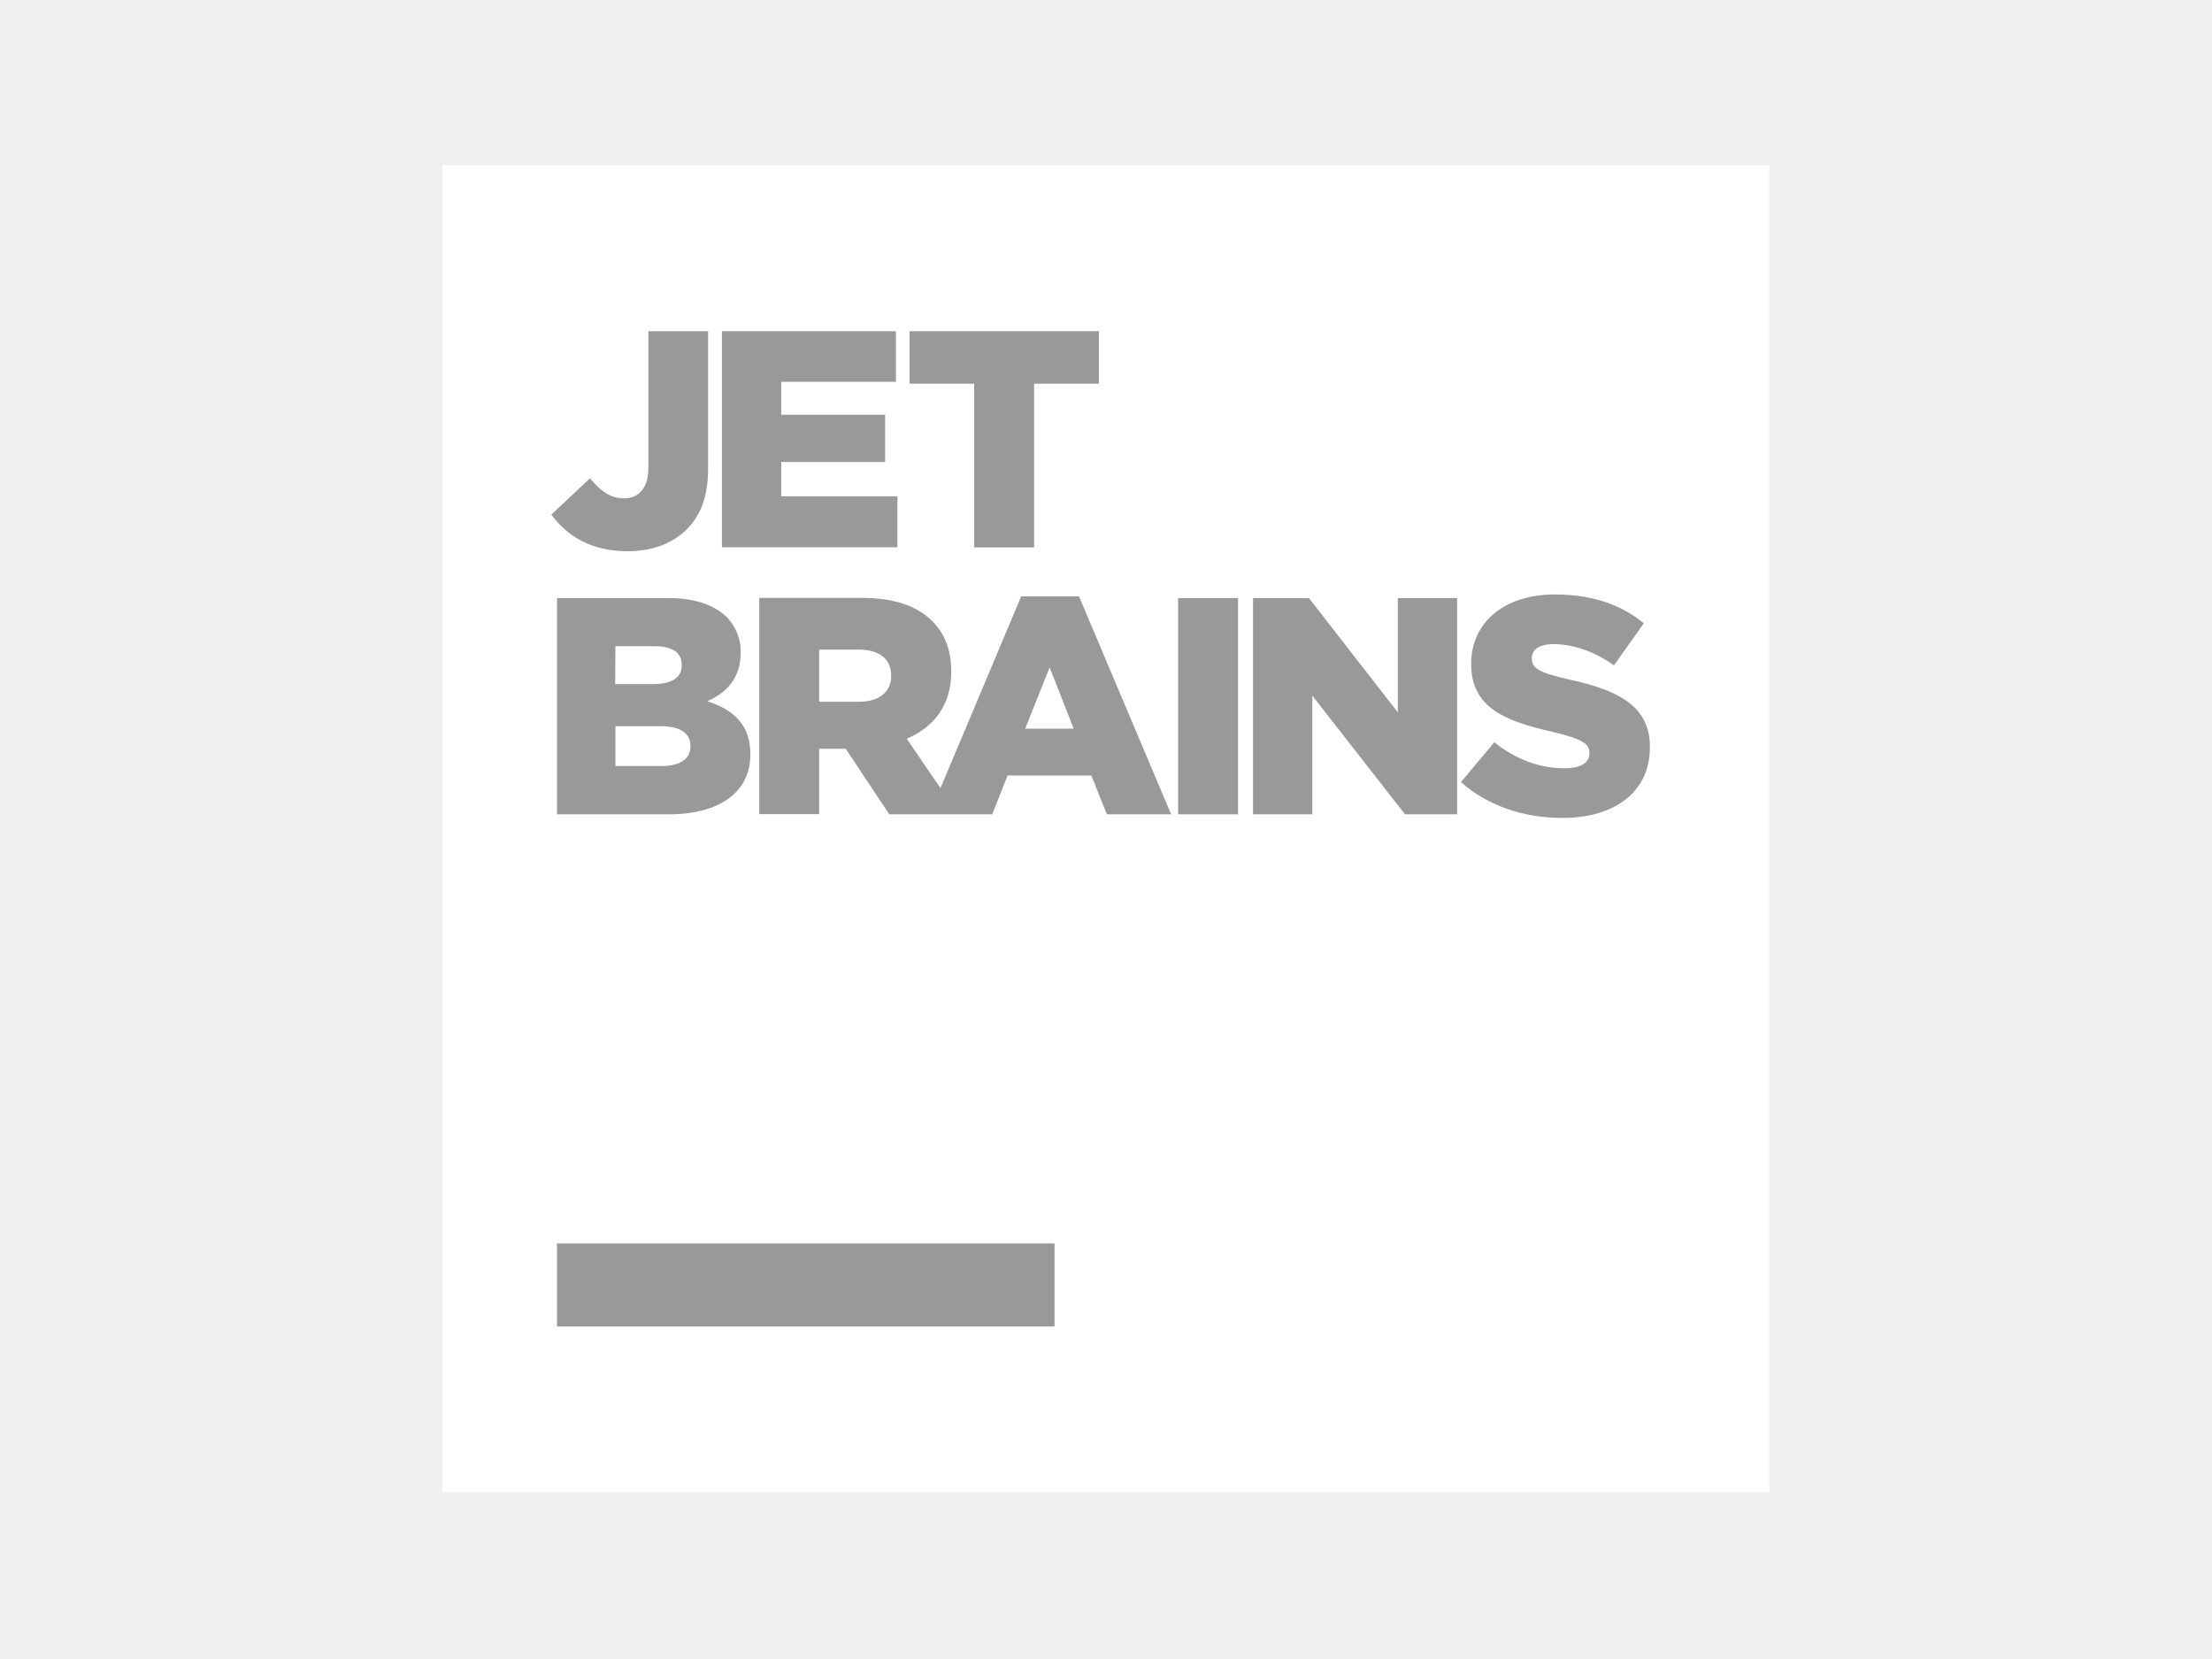
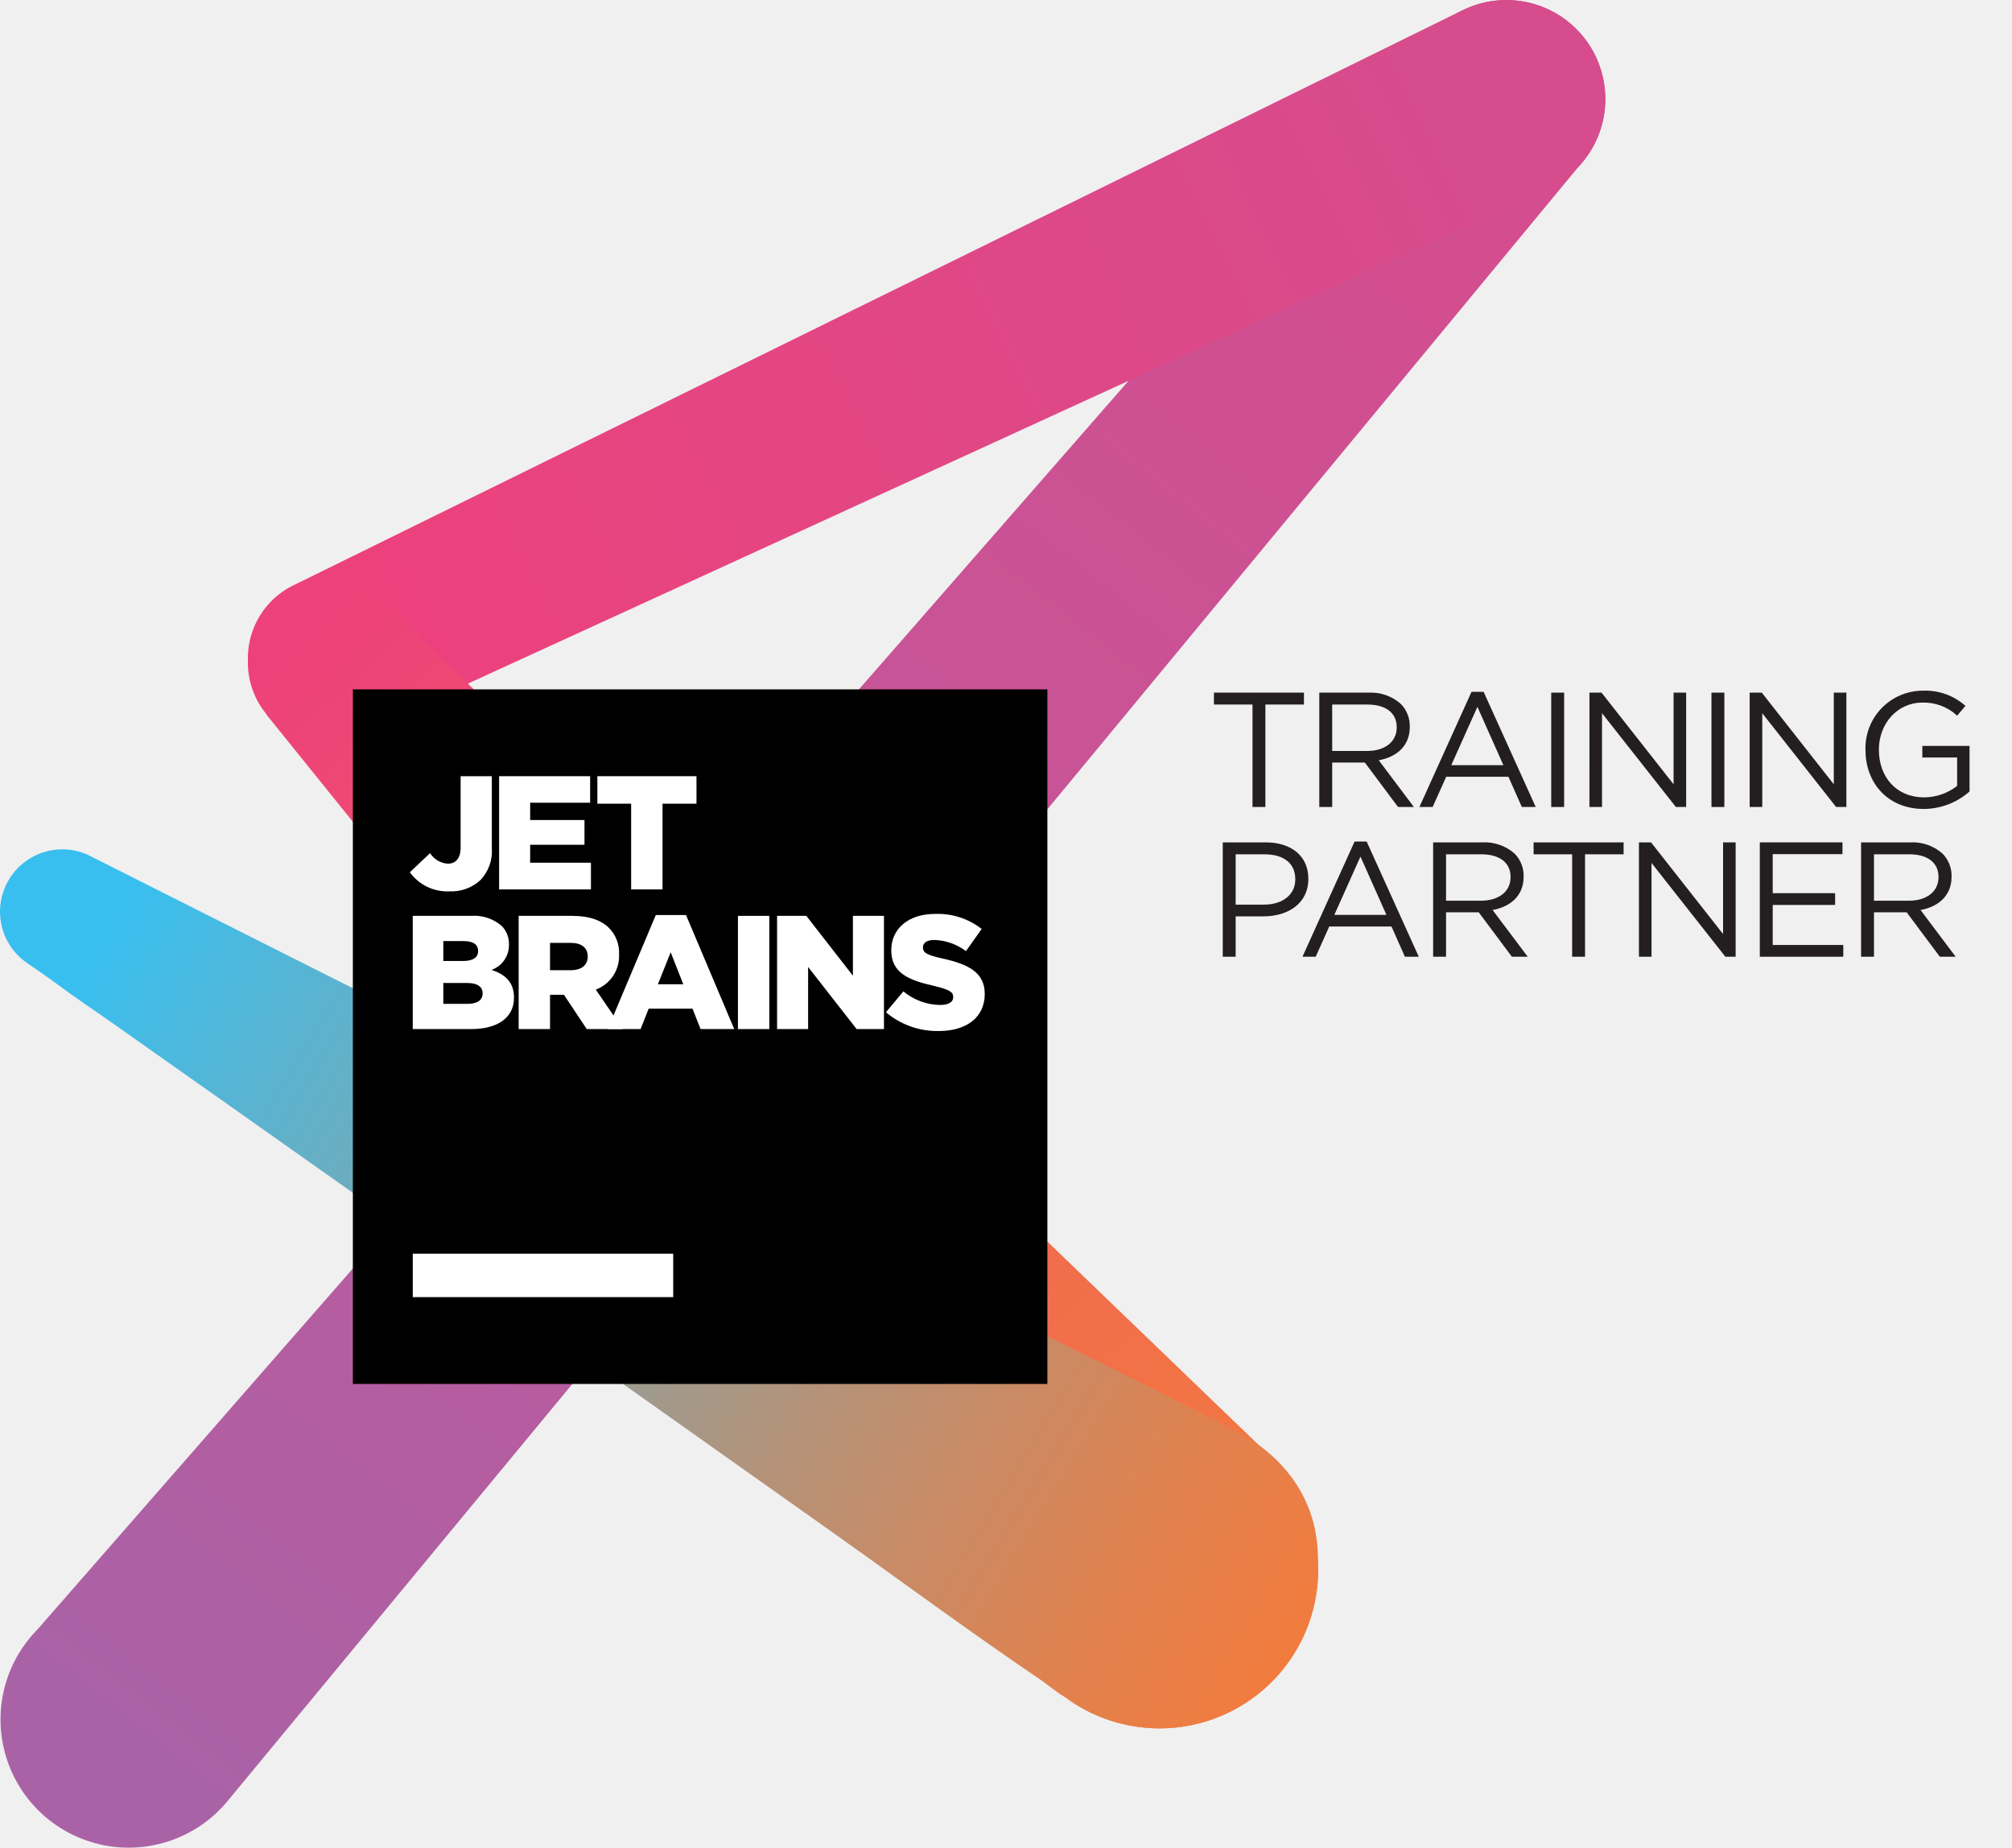
- <svg xmlns="http://www.w3.org/2000/svg" xmlns:xlink="http://www.w3.org/1999/xlink" version="1.0" id="katman_1" x="0px" y="0px" viewBox="0 0 800 600" style="enable-background:new 0 0 800 600;" xml:space="preserve">
-   <style type="text/css">
- 	.st0{fill:#fff;}
- 	.st1{fill:#999;}
- </style>
-   <symbol id="jetbrains-simple" viewBox="-350 -350 700 700">
-     <path class="st0" d="M-350-350h700v700h-700V-350z" />
-     <path class="st1" d="M-289.6,218.8h262.5v43.8h-262.5V218.8z" />
-     <path class="st1" d="M-292.6-165.7l20.4-19.2c5.5,6.7,10.8,10.6,17.9,10.6c7.8,0,12.9-5.4,12.9-16v-72.2h31.5v72.4   c0,14.3-3.6,24.4-11.2,32.1c-7.5,7.5-18.3,11.6-31.3,11.6C-272.4-146.5-284.4-154.8-292.6-165.7L-292.6-165.7z" />
-     <path class="st1" d="M-202.6-262.5h91.8v26.7h-60.5v17.4h54.8v24.9h-54.8v18.1h61.3v26.9h-92.6L-202.6-262.5z" />
-     <path class="st1" d="M-69.5-234.8h-34.1v-27.7h99.9v27.7h-34.2v86.4h-31.6L-69.5-234.8z" />
-     <path class="st1" d="M-210.3-67.3c10.1-4.4,17.6-12.2,17.6-25.4v-0.3c0.2-6.9-2.5-13.6-7.3-18.6c-6.7-6.5-16.8-10.1-31.1-10.1   h-58.5V-7.6h58.8c27.2,0,43.2-11.9,43.2-31.5v-0.3C-187.6-54.9-196.4-62.7-210.3-67.3L-210.3-67.3z M-258.8-96.3h20.7   c9.3,0,14.3,3.4,14.3,9.8v0.3c0,6.7-5.5,9.9-15.2,9.9h-19.9L-258.8-96.3L-258.8-96.3z M-219.2-43.5c0,6.7-5.4,10.4-15.2,10.4h-24.4   v-21h24.1c10.6,0,15.5,4.1,15.5,10.3V-43.5L-219.2-43.5z" />
-     <path class="st1" d="M-14.2-122.6h-30.5L-87.3-21.4l-17.8-26.1c14.2-6,23.5-17.6,23.5-35.2V-83c0-11.2-3.4-19.9-10.1-26.6   c-7.7-7.7-19.7-12.2-37.2-12.2h-54V-7.7h31.6v-34.5h14l23,34.6H-60l8.1-20.5h44.2L0.5-7.6h33.9L-14.2-122.6z M-113.3-80.5   c0,8.3-6.4,13.5-17,13.5h-21v-27.5h20.9c10.4,0,17.1,4.6,17.1,13.7L-113.3-80.5L-113.3-80.5z M-42.6-52.8l12.9-32.3L-17-52.8H-42.6   z" />
-     <path class="st1" d="M38.1-121.7h31.6V-7.6H38.1V-121.7z" />
-     <path class="st1" d="M77.6-121.7h29.5L154-61.4v-60.3h31.3V-7.6h-27.5l-48.9-62.6v62.6H77.6L77.6-121.7z" />
-     <path class="st1" d="M187.3-24.6l17.6-21c11.4,9,23.8,13.7,37,13.7c8.6,0,13.2-2.9,13.2-7.8v-0.3c0-4.9-3.7-7.3-19.4-11.1   c-24.3-5.5-43-12.4-43-35.7v-0.3c0-21.2,16.8-36.5,44.2-36.5c19.4,0,34.6,5.2,46.9,15.2L268-86.2c-10.4-7.5-21.8-11.2-31.9-11.2   c-7.7,0-11.4,3.1-11.4,7.3v0.3c0,5.2,3.9,7.5,19.9,11.1c26.1,5.7,42.4,14.2,42.4,35.5v0.3c0,23.3-18.4,37.2-46.1,37.2   C220.5-5.7,201.5-12,187.3-24.6L187.3-24.6z" />
-   </symbol>
-   <use xlink:href="#jetbrains-simple" width="700" height="700" x="-350" y="-350" transform="matrix(0.6855 0 0 0.6855 399.9738 299.7225)" style="overflow:visible;" />
+ <svg xmlns="http://www.w3.org/2000/svg" id="Layer_1" data-name="Layer 1" viewBox="0 0 295.632 271.465">
+   <defs>
+     <linearGradient id="linear-gradient" x1="20.047" y1="256.863" x2="217.327" y2="7.023" gradientUnits="userSpaceOnUse">
+       <stop offset="0" stop-color="#aa62a6" />
+       <stop offset="0.553" stop-color="#c55597" />
+       <stop offset="1" stop-color="#d64c8d" />
+     </linearGradient>
+     <linearGradient id="linear-gradient-2" x1="57.802" y1="94.829" x2="217.642" y2="16.349" gradientUnits="userSpaceOnUse">
+       <stop offset="0" stop-color="#ed417c" />
+       <stop offset="0.225" stop-color="#e74480" />
+       <stop offset="1" stop-color="#d64c8d" />
+     </linearGradient>
+     <linearGradient id="linear-gradient-3" x1="41.468" y1="93.079" x2="181.148" y2="242.119" gradientUnits="userSpaceOnUse">
+       <stop offset="0" stop-color="#ed417c" />
+       <stop offset="0.021" stop-color="#ed427a" />
+       <stop offset="0.671" stop-color="#f16b4e" />
+       <stop offset="1" stop-color="#f37b3d" />
+     </linearGradient>
+     <linearGradient id="linear-gradient-4" x1="15.91" y1="136.915" x2="191.59" y2="243.475" gradientUnits="userSpaceOnUse">
+       <stop offset="0" stop-color="#39bfef" />
+       <stop offset="0.247" stop-color="#6eacbd" />
+       <stop offset="0.609" stop-color="#b59278" />
+       <stop offset="0.869" stop-color="#e2814d" />
+       <stop offset="1" stop-color="#f37b3d" />
+     </linearGradient>
+   </defs>
+   <g>
+     <g>
+       <path d="M231.92,24.519a14.542,14.542,0,1,0-21.181-19.931l-.02-.017L5.518,239.385A18.832,18.832,0,1,0,33.362,264.699l.004-.001Z" fill="url(#linear-gradient)" />
+       <path d="M235.874,14.023A14.539,14.539,0,0,0,214.543,1.689c-.061.018-.094.029-.094.029L43.497,85.81a11.912,11.912,0,1,0,10.335,21.453l.027-.001L226.666,28.063A14.538,14.538,0,0,0,235.874,14.023Z" fill="url(#linear-gradient-2)" />
+       <path d="M186.339,213.645,57.032,89.167a11.925,11.925,0,0,0-17.899,15.742c.01.05.016.078.016.078l112.548,139.577A23.306,23.306,0,1,0,186.339,213.645Z" fill="url(#linear-gradient-3)" />
+       <g>
+         <path d="M180.715,209.734c7.634,3.786-.07-.036,0,0Z" fill="#39bfef" />
+         <path d="M193.637,229.259c.14-7.445-3.613-14.907-12.923-19.525-11.039-5.617-22.158-11.081-33.235-16.623q-16.44-8.225-32.877-16.455-16.466-8.245-32.929-16.497-16.634-8.338-33.258-16.694c-10.813-5.435-35.594-17.915-35.594-17.915a9.155,9.155,0,0,0-8.807,15.963c.063.045.125.09.189.133.035.025.071.05.107.075,0,0,2.749,1.864,4.238,2.98,2.527,1.893,5.176,3.642,7.757,5.459q7.459,5.253,14.913,10.512,15.335,10.819,30.657,21.658,15.037,10.635,30.066,21.28,15.178,10.747,30.352,21.5c10.128,7.177,20.128,14.591,30.405,21.552,1.242.841,2.407,1.869,3.701,2.624.266.155.531.303.796.448l-.046.076a23.302,23.302,0,0,0,36.532-19.339C193.677,230.064,193.661,229.66,193.637,229.259Z" fill="url(#linear-gradient-4)" />
+       </g>
+     </g>
+     <g>
+       <rect x="51.848" y="101.283" width="102.047" height="102.047" />
+       <rect x="60.65" y="184.196" width="38.268" height="6.378" fill="#fff" />
+       <g>
+         <path d="M60.22,128.153l2.97-2.804a3.367,3.367,0,0,0,2.614,1.544c1.14,0,1.877-.784,1.877-2.328v-10.526H72.266v10.55a6.179,6.179,0,0,1-1.64,4.681,6.267,6.267,0,0,1-4.562,1.687A6.792,6.792,0,0,1,60.22,128.153Z" fill="#fff" />
+         <path d="M73.335,114.039H86.712v3.897H77.897v2.542h7.983v3.635H77.897v2.637H86.831v3.921H73.335Z" fill="#fff" />
+         <path d="M92.738,118.078h-4.966v-4.039h14.565v4.039H97.348v12.593H92.738Z" fill="#fff" />
+         <path d="M60.647,134.559h8.53a6.229,6.229,0,0,1,4.538,1.473,3.743,3.743,0,0,1,1.069,2.709v.048a3.85,3.85,0,0,1-2.566,3.707c2.02.665,3.303,1.806,3.303,4.063v.048c0,2.851-2.329,4.586-6.296,4.586H60.647Zm9.599,5.132c0-.927-.737-1.426-2.091-1.426H65.138v2.923h2.899c1.402,0,2.21-.475,2.21-1.449Zm-1.592,4.728H65.138v3.065h3.564c1.426,0,2.21-.546,2.21-1.521v-.047C70.912,145.014,70.199,144.42,68.655,144.42Z" fill="#fff" />
+         <path d="M76.21,134.559h7.865c2.542,0,4.301.665,5.417,1.782a5.193,5.193,0,0,1,1.473,3.873v.048a5.269,5.269,0,0,1-3.421,5.132l3.968,5.798H86.213l-3.35-5.037H80.82v5.037H76.21Zm7.675,7.984c1.544,0,2.471-.76,2.471-1.972v-.047c0-1.331-.974-1.996-2.495-1.996H80.82v4.016Z" fill="#fff" />
+         <path d="M96.359,134.44h4.443l7.081,16.751H102.94l-1.188-2.994h-6.439L94.125,151.191H89.302Zm4.039,10.17-1.853-4.705-1.877,4.705Z" fill="#fff" />
+         <path d="M108.428,134.559h4.61v16.633h-4.61Z" fill="#fff" />
+         <path d="M114.178,134.559h4.301l6.843,8.792v-8.792h4.562v16.633h-4.016l-7.128-9.124v9.124h-4.562Z" fill="#fff" />
+         <path d="M130.173,148.72l2.566-3.065a8.617,8.617,0,0,0,5.394,1.996c1.259,0,1.925-.428,1.925-1.141V146.463c0-.713-.546-1.069-2.827-1.616-3.54-.808-6.273-1.806-6.273-5.204v-.048c0-3.089,2.447-5.322,6.439-5.322a10.468,10.468,0,0,1,6.843,2.21l-2.305,3.255a8.165,8.165,0,0,0-4.657-1.639c-1.117,0-1.663.451-1.663,1.069v.048c0,.76.57,1.093,2.899,1.616,3.802.832,6.178,2.067,6.178,5.18v.048c0,3.398-2.685,5.417-6.724,5.417A11.662,11.662,0,0,1,130.173,148.72Z" fill="#fff" />
+       </g>
+     </g>
+   </g>
+   <g>
+     <path d="M184.033,103.514h-5.664v-1.753H191.595v1.753h-5.665V118.563h-1.896Z" fill="#231f20" />
+     <path d="M193.849,101.761h7.225a6.621,6.621,0,0,1,4.776,1.681,4.639,4.639,0,0,1,1.297,3.312v.048c0,2.784-1.921,4.416-4.561,4.896l5.16,6.864h-2.328l-4.872-6.528h-4.801v6.528H193.849Zm7.057,8.569c2.521,0,4.32-1.297,4.32-3.457v-.048c0-2.063-1.584-3.312-4.296-3.312h-5.185v6.816Z" fill="#231f20" />
+     <path d="M216.218,101.641h1.776l7.656,16.922h-2.04l-1.968-4.44h-9.146l-1.992,4.44h-1.943Zm4.681,10.777-3.816-8.568-3.841,8.568Z" fill="#231f20" />
+     <path d="M227.929,101.761h1.896V118.563h-1.896Z" fill="#231f20" />
+     <path d="M233.544,101.761h1.776l10.585,13.466V101.761h1.848V118.563h-1.512l-10.849-13.777V118.563h-1.849Z" fill="#231f20" />
+     <path d="M251.472,101.761h1.896V118.563h-1.896Z" fill="#231f20" />
+     <path d="M257.088,101.761h1.776l10.585,13.466V101.761H271.297V118.563h-1.512l-10.849-13.777V118.563h-1.849Z" fill="#231f20" />
+     <path d="M274.104,110.211v-.048a8.432,8.432,0,0,1,8.425-8.689,8.853,8.853,0,0,1,6.265,2.232l-1.224,1.44a7.15,7.15,0,0,0-5.113-1.92c-3.72,0-6.384,3.144-6.384,6.888v.049c0,4.008,2.568,6.984,6.648,6.984a7.911,7.911,0,0,0,4.849-1.681v-4.176h-5.113v-1.704h6.938v6.696a10.181,10.181,0,0,1-6.745,2.568C277.368,118.851,274.104,115.01,274.104,110.211Z" fill="#231f20" />
+     <path d="M179.665,123.761h6.289c3.792,0,6.288,2.017,6.288,5.329v.048c0,3.624-3.024,5.496-6.601,5.496h-4.08v5.929h-1.896Zm6.049,9.146c2.784,0,4.608-1.488,4.608-3.696v-.049c0-2.399-1.8-3.647-4.513-3.647h-4.248v7.393Z" fill="#231f20" />
+     <path d="M199.034,123.641h1.776L208.467,140.563h-2.04l-1.968-4.44h-9.146l-1.992,4.44H191.378Zm4.681,10.777-3.816-8.568-3.841,8.568Z" fill="#231f20" />
+     <path d="M210.577,123.761h7.225a6.621,6.621,0,0,1,4.776,1.681,4.639,4.639,0,0,1,1.297,3.312v.048c0,2.784-1.921,4.416-4.561,4.896l5.16,6.864h-2.328l-4.872-6.528H212.474v6.528h-1.896Zm7.057,8.569c2.521,0,4.32-1.297,4.32-3.457v-.048c0-2.063-1.584-3.312-4.296-3.312H212.474v6.816Z" fill="#231f20" />
+     <path d="M231.001,125.514h-5.664v-1.753h13.226v1.753h-5.665V140.563h-1.896Z" fill="#231f20" />
+     <path d="M240.817,123.761h1.776l10.585,13.466V123.761h1.848V140.563h-1.512l-10.849-13.777V140.563h-1.849Z" fill="#231f20" />
+     <path d="M258.576,123.761h12.146v1.729h-10.249v5.736h9.169v1.729h-9.169v5.88H270.842v1.729H258.576Z" fill="#231f20" />
+     <path d="M273.456,123.761h7.225a6.621,6.621,0,0,1,4.776,1.681,4.639,4.639,0,0,1,1.297,3.312v.048c0,2.784-1.921,4.416-4.561,4.896l5.16,6.864h-2.328l-4.872-6.528h-4.801v6.528h-1.896Zm7.057,8.569c2.521,0,4.32-1.297,4.32-3.457v-.048c0-2.063-1.584-3.312-4.296-3.312h-5.185v6.816Z" fill="#231f20" />
+   </g>
</svg>
